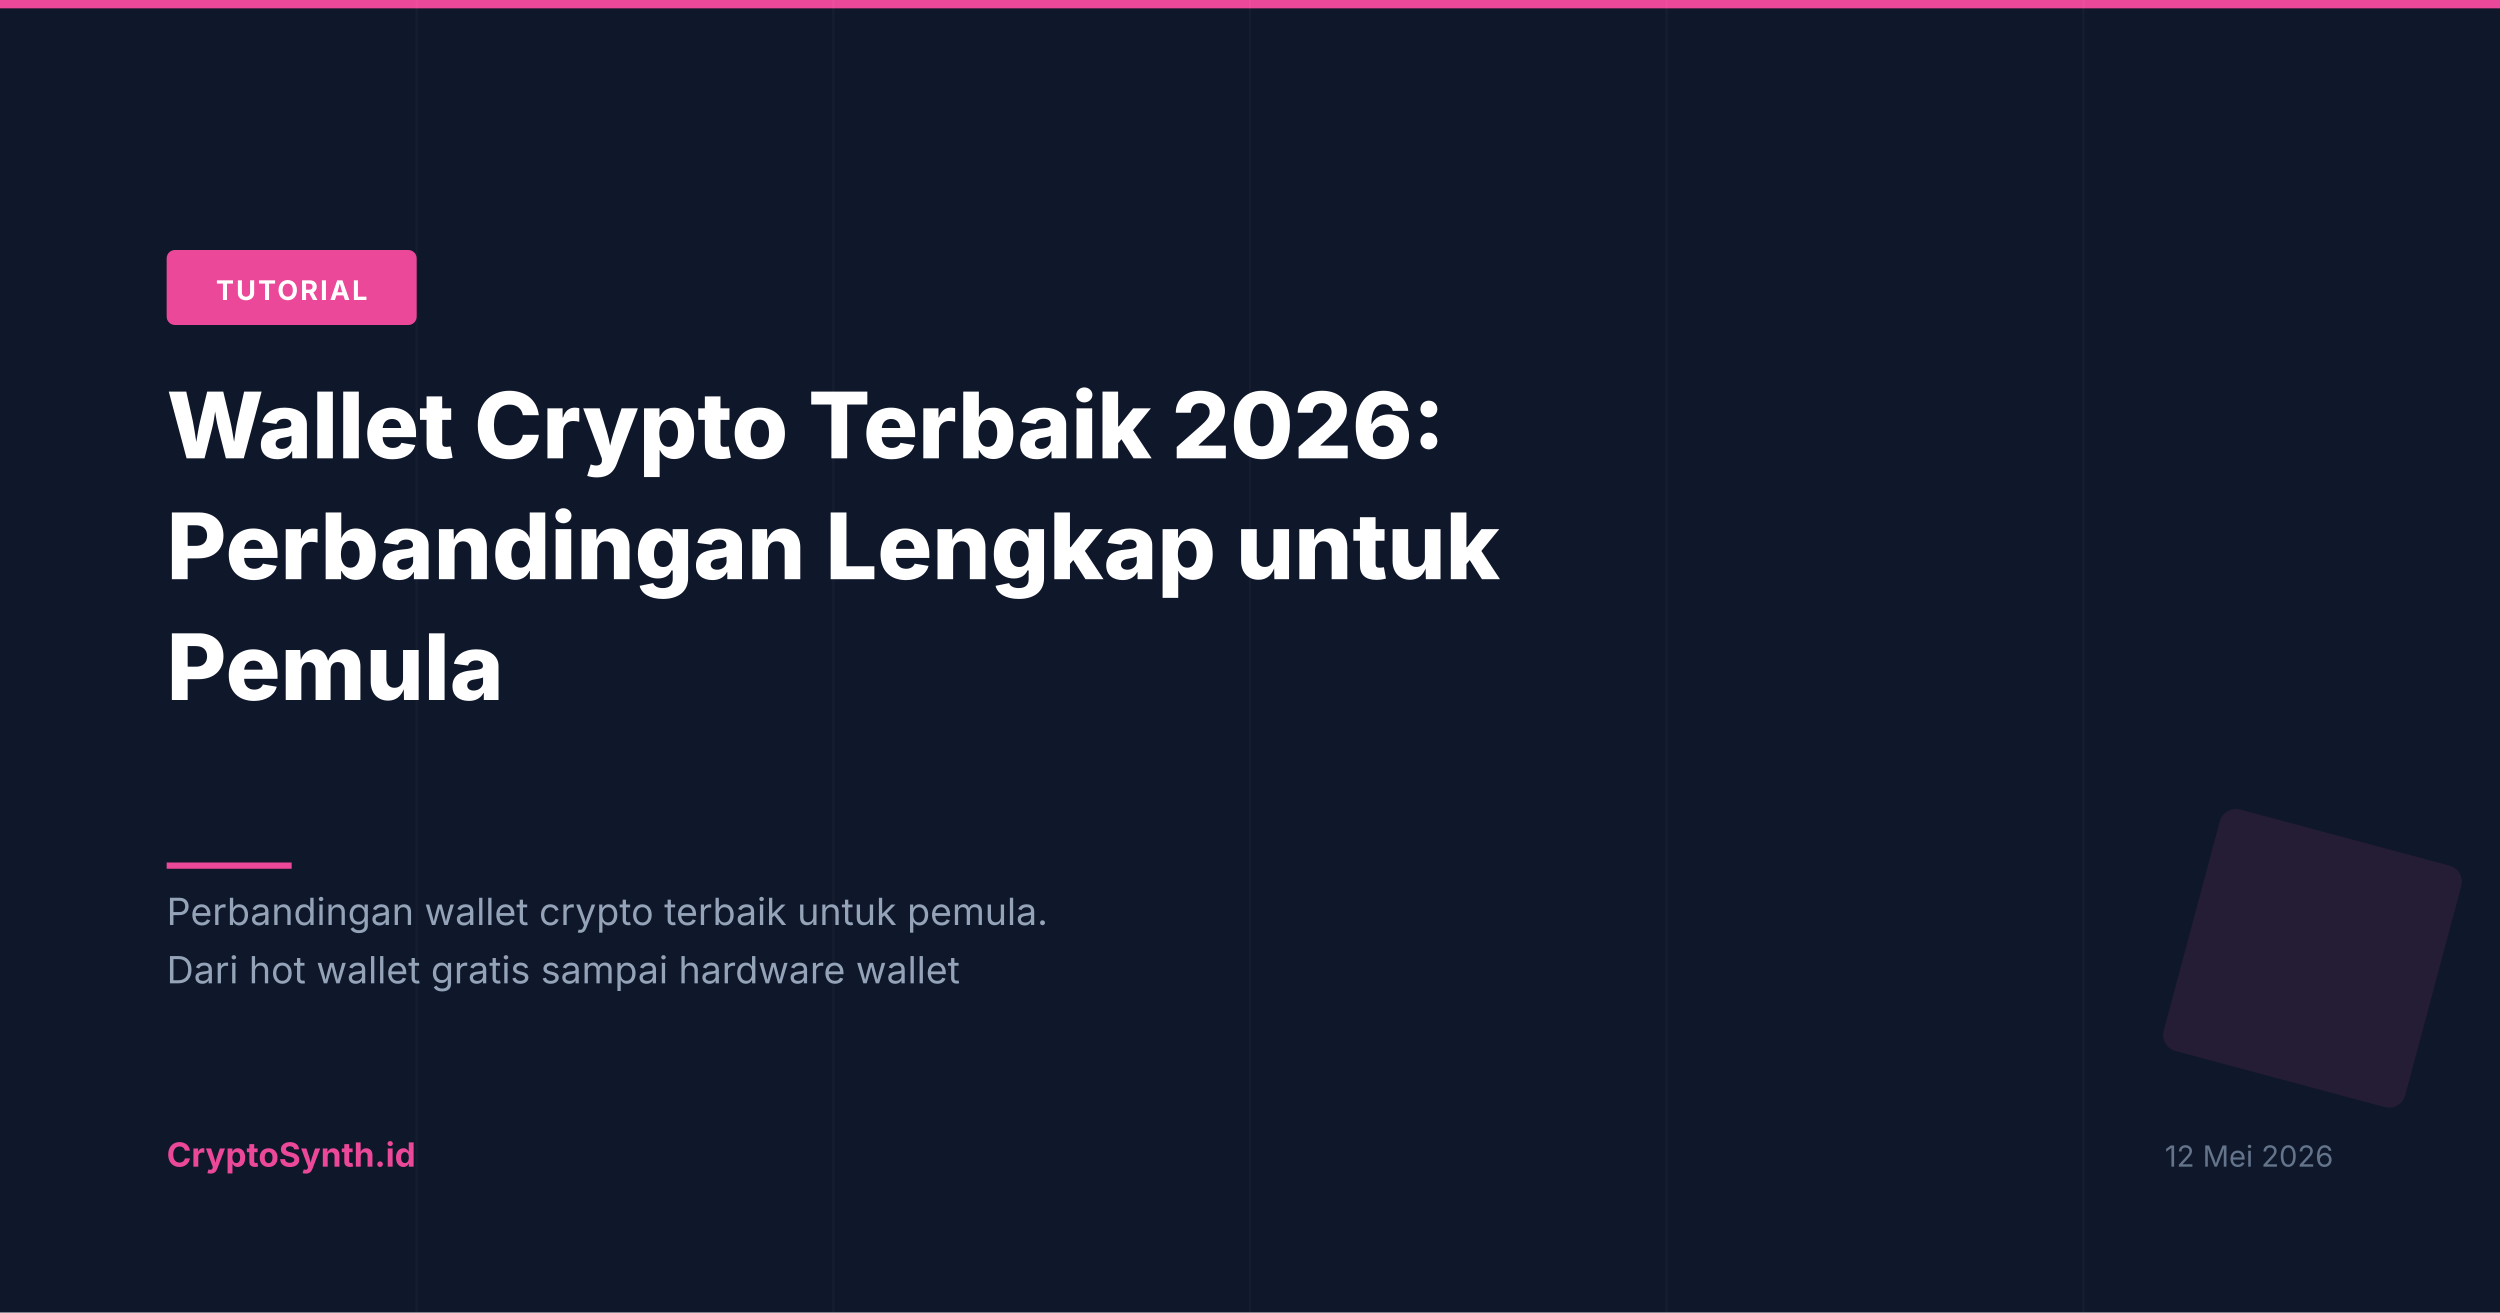
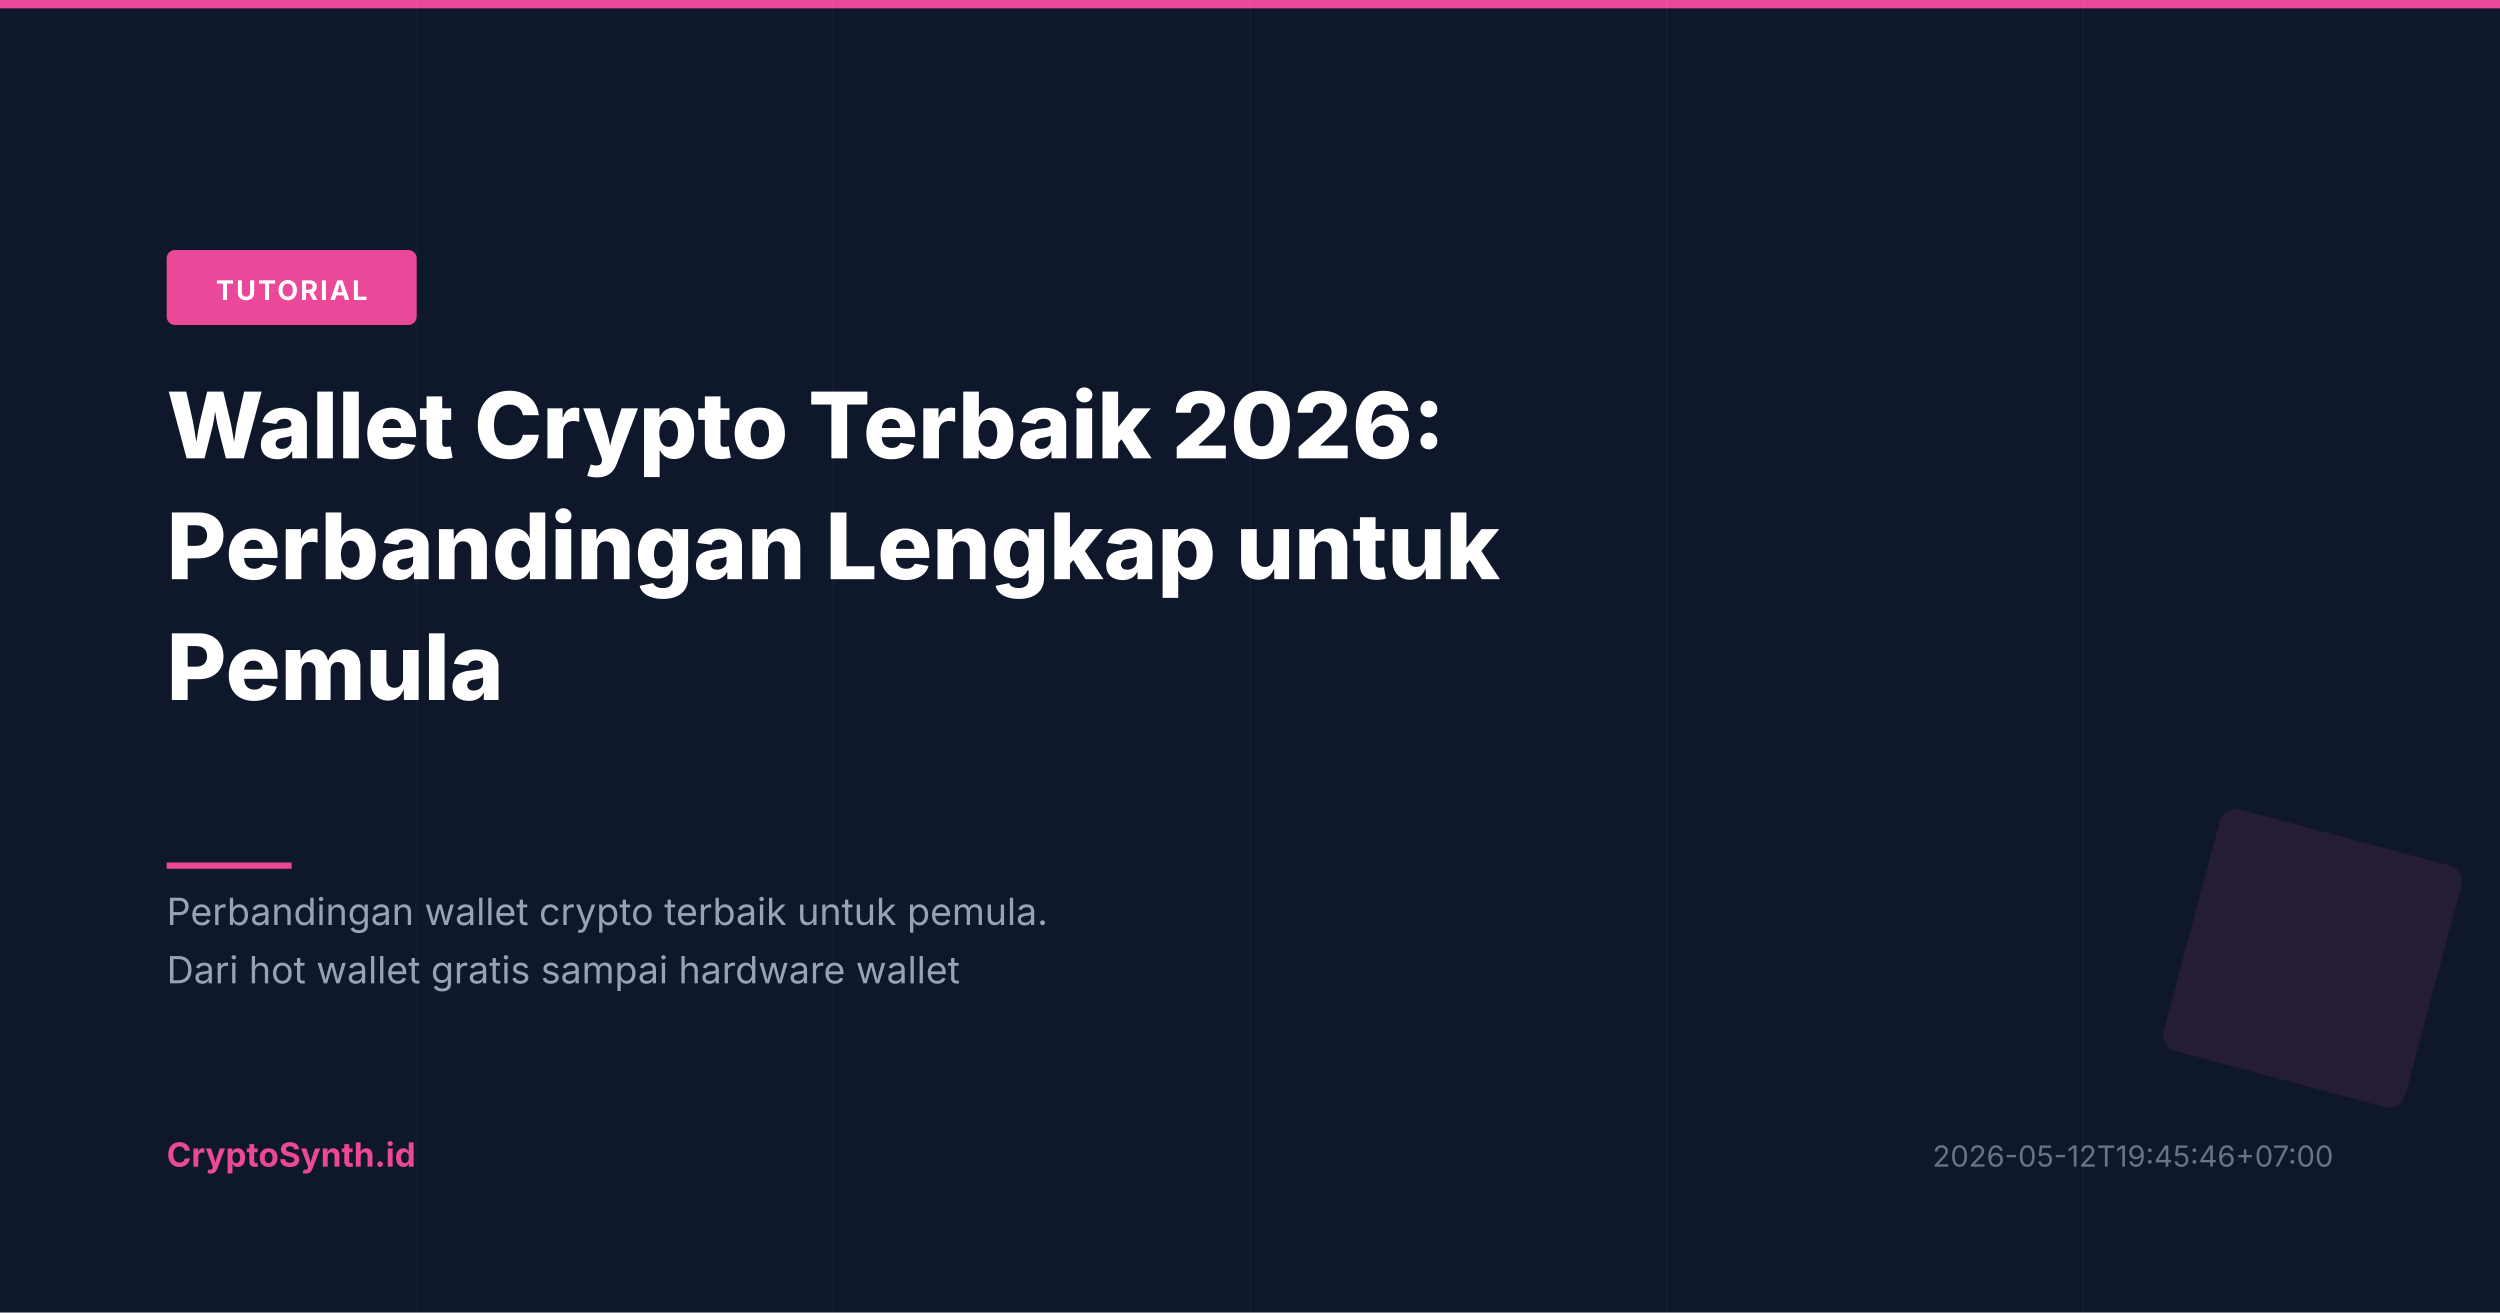
<svg xmlns="http://www.w3.org/2000/svg" width="1200" height="630" viewBox="0 0 1200 630">
  <rect width="1200" height="630" fill="#0F172A" />
  <rect x="0" y="0" width="1200" height="4" fill="#EC4899" />
  <line x1="200" y1="0" x2="200" y2="630" stroke="white" stroke-opacity="0.03" stroke-width="1" />
  <line x1="400" y1="0" x2="400" y2="630" stroke="white" stroke-opacity="0.03" stroke-width="1" />
  <line x1="600" y1="0" x2="600" y2="630" stroke="white" stroke-opacity="0.03" stroke-width="1" />
  <line x1="800" y1="0" x2="800" y2="630" stroke="white" stroke-opacity="0.03" stroke-width="1" />
  <line x1="1000" y1="0" x2="1000" y2="630" stroke="white" stroke-opacity="0.03" stroke-width="1" />
  <rect x="80" y="120" width="120" height="36" rx="4" fill="#EC4899" />
  <text x="140" y="144" font-family="Inter, Arial, sans-serif" font-size="13" font-weight="700" fill="white" text-anchor="middle" letter-spacing="1">TUTORIAL</text>
  <text x="80" y="220" font-family="Inter, Arial, sans-serif" font-size="44" font-weight="800" fill="white">
    <tspan x="80" dy="0">Wallet Crypto Terbaik 2026:</tspan>
    <tspan x="80" dy="58">Perbandingan Lengkap untuk</tspan>
    <tspan x="80" dy="58">Pemula</tspan>
  </text>
  <rect x="80" y="414" width="60" height="3" fill="#EC4899" />
  <text x="80" y="444" font-family="Inter, Arial, sans-serif" font-size="18" fill="#94A3B8">
    <tspan x="80" dy="0">Perbandingan wallet crypto terbaik untuk pemula.</tspan>
    <tspan x="80" dy="28">Dari hot wallet gratis sampai hardware wallet</tspan>
  </text>
  <text x="80" y="560" font-family="Inter, Arial, sans-serif" font-size="16" font-weight="700" fill="#EC4899">CryptoSynth.id</text>
-   <text x="1120" y="560" font-family="Inter, Arial, sans-serif" font-size="14" fill="#64748B" text-anchor="end">12 Mei 2026</text>
+   <text x="1120" y="560" font-family="Inter, Arial, sans-serif" font-size="14" fill="#64748B" text-anchor="end">2026-05-12T19:45:46+07:00</text>
  <rect x="1050" y="400" width="120" height="120" rx="8" fill="#EC4899" fill-opacity="0.1" transform="rotate(15 1110 460)" />
</svg>
